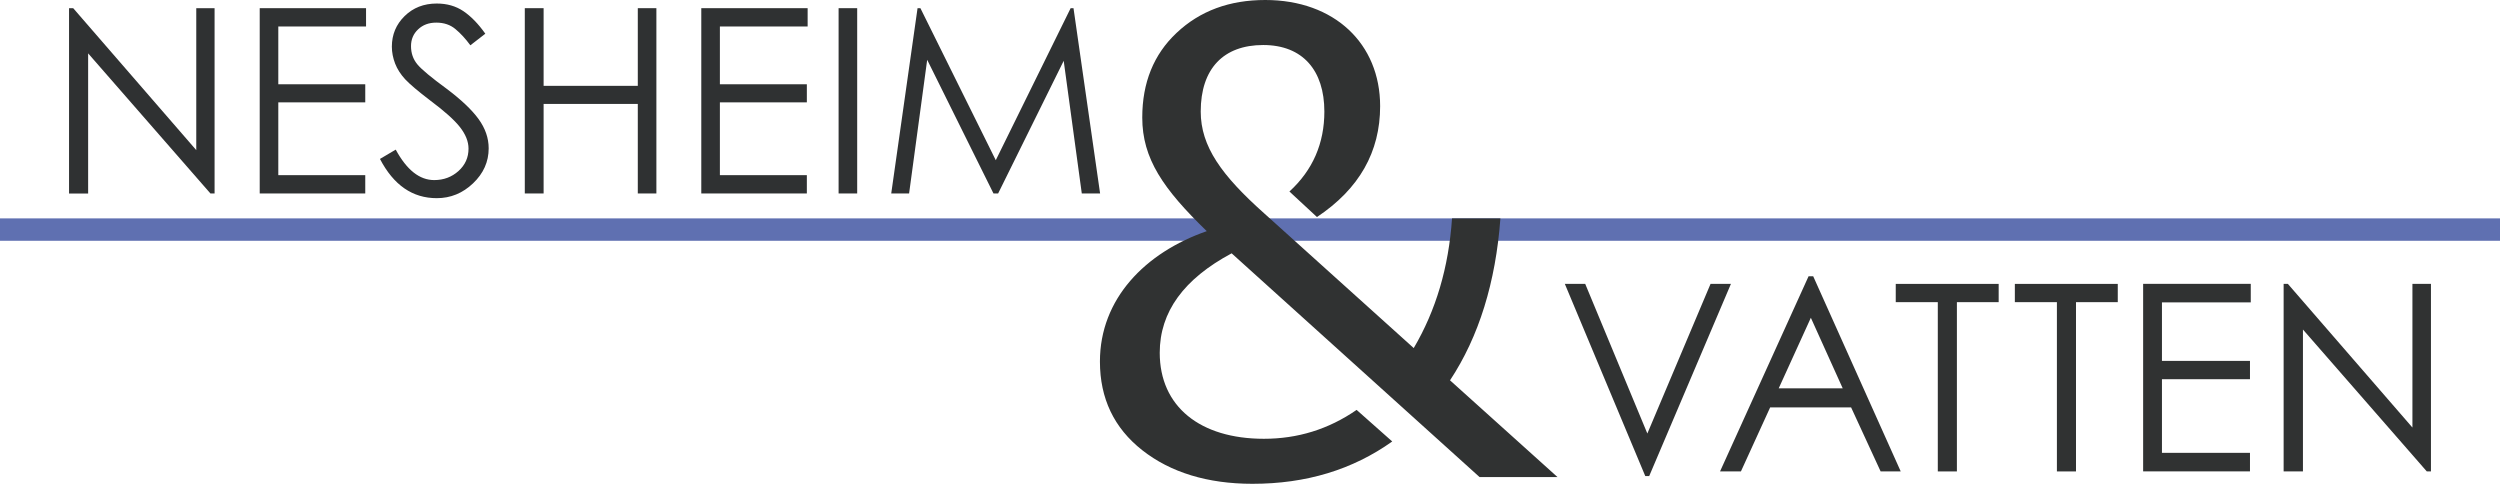
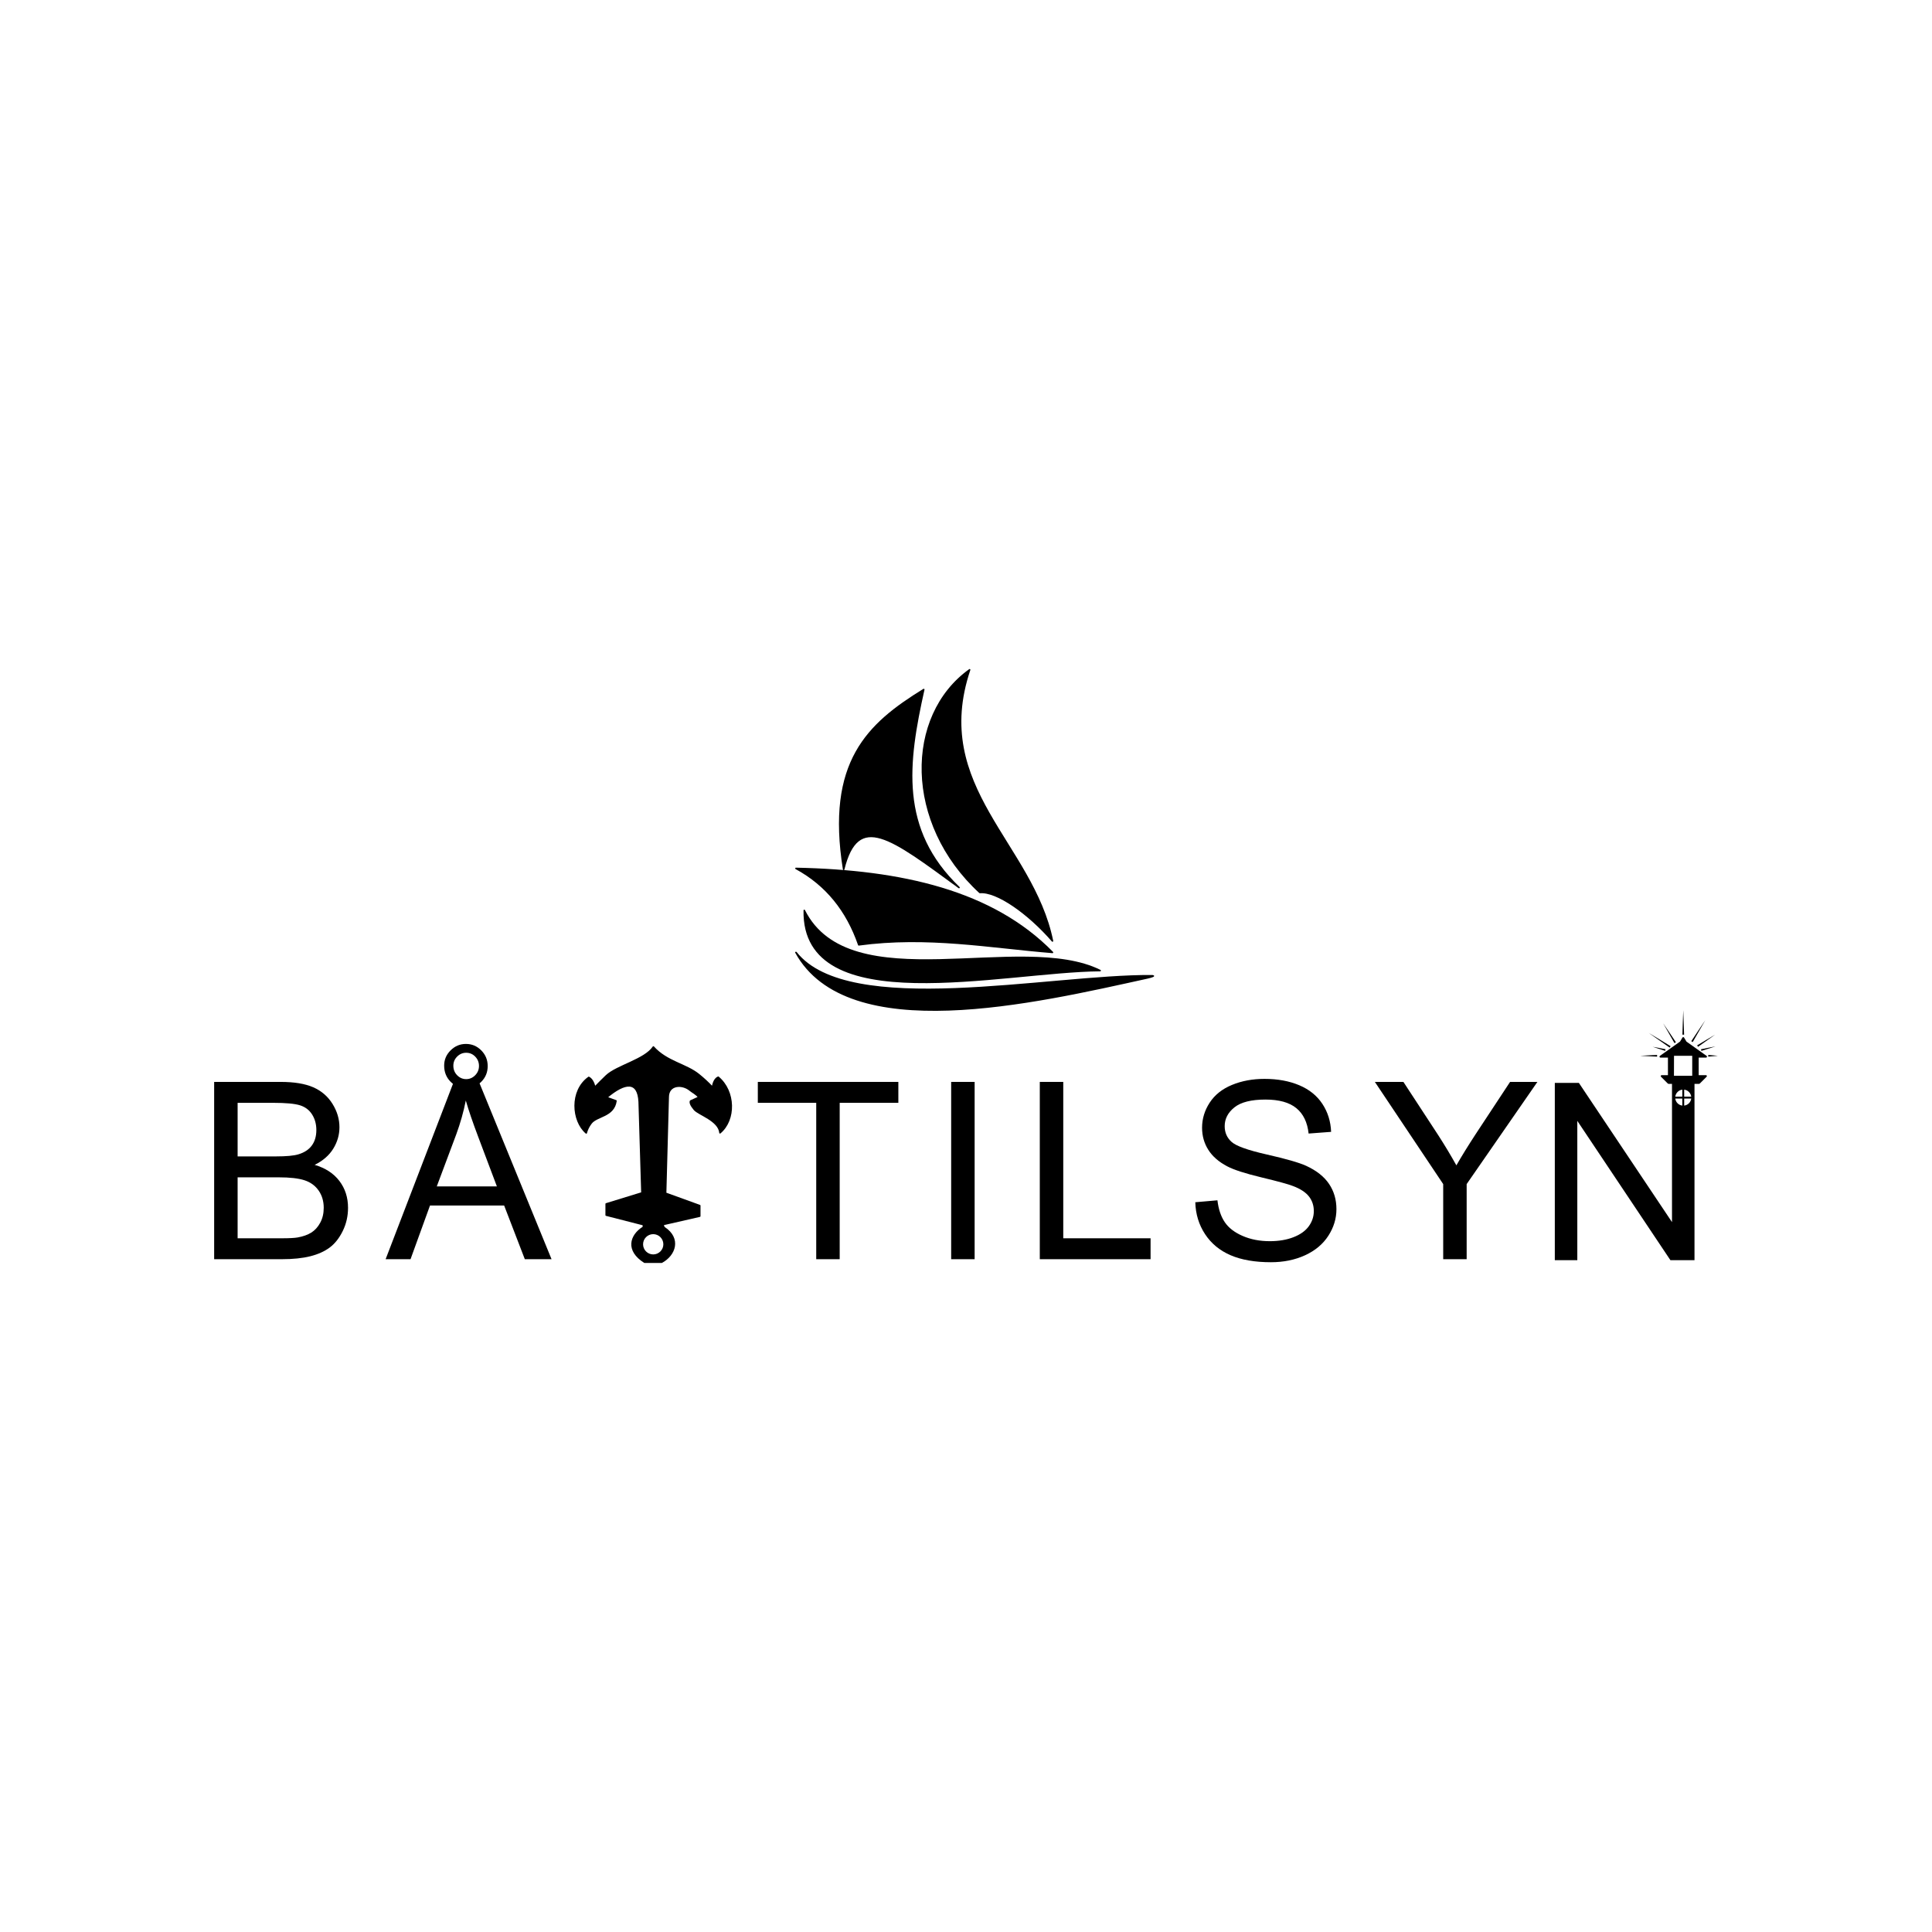
- <svg xmlns="http://www.w3.org/2000/svg" id="b" data-name="Layer 2" viewBox="0 0 446.46 86.4">
-   <defs>
-     <style>
-       .d {
-         fill: none;
-         stroke: #5f70b1;
-         stroke-width: 4px;
-       }
- 
-       .e {
-         fill: #2f3132;
-       }
- 
-       .f {
-         fill: #303232;
-       }
-     </style>
-   </defs>
-   <g id="c" data-name="Layer 1">
-     <line class="d" y1="41" x2="446.46" y2="41" />
-     <g>
-       <path class="f" d="M219.95,45.24c-8.52,4.56-12.84,10.44-12.84,17.76,0,9.6,7.2,15.36,18.6,15.36,6,0,11.52-1.68,16.56-5.16l6.36,5.64c-7.08,5.04-15.36,7.56-24.96,7.56-8.04,0-14.64-2.04-19.68-6-5.04-3.96-7.56-9.24-7.56-15.84,0-11.16,8.04-19.44,19.08-23.28-7.8-7.56-11.52-12.96-11.52-20.28,0-6.24,2.04-11.28,6.12-15.12,4.2-3.96,9.48-5.88,15.84-5.88,12.36,0,20.52,7.8,20.52,18.96,0,8.16-3.72,14.76-11.28,19.8l-4.92-4.56c4.2-3.84,6.24-8.64,6.24-14.28,0-7.32-3.84-11.88-10.92-11.88s-11.16,4.2-11.16,11.88c0,6.24,3.72,11.4,11.4,18.24l26.64,24c3.96-6.72,6.24-14.4,6.84-23.16h8.64c-.84,11.4-3.84,21.12-9,28.92l19.2,17.28h-13.92l-44.28-39.96Z" />
-       <g>
-         <path class="e" d="M12.33,34.55V1.46h.74l21.98,25.35V1.46h3.27v33.09h-.74L15.74,9.53v25.03h-3.41Z" />
-         <path class="e" d="M46.38,1.46h18.99v3.27h-15.67v10.32h15.53v3.23h-15.53v13h15.53v3.27h-18.85V1.46Z" />
-         <path class="e" d="M67.86,28.38l2.81-1.66c1.97,3.63,4.25,5.44,6.87,5.44,1.69,0,3.13-.54,4.33-1.61,1.2-1.08,1.8-2.41,1.8-4.01,0-1.26-.51-2.53-1.52-3.83-1.01-1.29-2.78-2.87-5.3-4.75-2.18-1.66-3.68-2.93-4.49-3.8-.81-.88-1.41-1.81-1.8-2.81-.38-1-.58-2-.58-3.02,0-2.15.76-3.97,2.28-5.46s3.43-2.24,5.74-2.24c1.81,0,3.4.45,4.75,1.36,1.35.91,2.66,2.25,3.92,4.03l-2.67,2.07c-.86-1.17-1.75-2.14-2.67-2.9-.92-.77-2.06-1.15-3.41-1.15s-2.4.4-3.25,1.2c-.85.8-1.27,1.8-1.27,3,0,1.26.38,2.34,1.13,3.25.75.91,2.5,2.36,5.23,4.36,2.58,1.94,4.48,3.73,5.69,5.39,1.21,1.66,1.82,3.41,1.82,5.25,0,2.4-.93,4.48-2.79,6.25-1.86,1.77-4.02,2.65-6.48,2.65-4.33,0-7.71-2.33-10.14-7Z" />
-         <path class="e" d="M93.72,1.46h3.36v13.87h16.82V1.46h3.32v33.09h-3.32v-15.99h-16.82v15.99h-3.36V1.46Z" />
-         <path class="e" d="M125.24,1.46h18.99v3.27h-15.67v10.32h15.53v3.23h-15.53v13h15.53v3.27h-18.85V1.46Z" />
-         <path class="e" d="M149.76,1.46h3.32v33.09h-3.32V1.46Z" />
-         <path class="e" d="M159.16,34.55l4.7-33.09h.51l13.46,27.15,13.37-27.15h.51l4.75,33.09h-3.27l-3.23-23.69-11.71,23.69h-.83l-11.84-23.87-3.23,23.87h-3.18Z" />
+ <svg xmlns="http://www.w3.org/2000/svg" width="100%" height="100%" viewBox="0 0 1280 1280" version="1.1" xml:space="preserve" style="fill-rule:evenodd;clip-rule:evenodd;stroke-linecap:round;stroke-linejoin:round;stroke-miterlimit:1.5;">
+   <g transform="matrix(1,0,0,1,-52.5684,70.5085)">
+     <g id="_1" transform="matrix(1.11799,0,0,1.11799,-4.38787,-295.628)">
+       <g transform="matrix(1,0,0,1,38.2786,57.6399)">
+         <path d="M139.577,889.929L139.577,784.864L178.995,784.864C187.022,784.864 193.46,785.927 198.309,788.053C203.159,790.179 206.957,793.452 209.704,797.872C212.452,802.291 213.825,806.914 213.825,811.739C213.825,816.231 212.607,820.459 210.17,824.425C207.734,828.39 204.055,831.591 199.133,834.028C205.488,835.891 210.373,839.069 213.79,843.56C217.206,848.051 218.914,853.355 218.914,859.47C218.914,864.391 217.875,868.966 215.796,873.195C213.718,877.423 211.15,880.684 208.092,882.977C205.034,885.271 201.2,887.003 196.589,888.173C191.979,889.344 186.329,889.929 179.64,889.929L139.577,889.929ZM153.481,829.011L176.2,829.011C182.363,829.011 186.783,828.605 189.458,827.793C192.994,826.742 195.658,824.998 197.449,822.561C199.241,820.124 200.137,817.067 200.137,813.388C200.137,809.9 199.301,806.83 197.628,804.178C195.956,801.527 193.567,799.711 190.462,798.732C187.356,797.752 182.029,797.262 174.48,797.262L153.481,797.262L153.481,829.011ZM153.481,877.531L179.64,877.531C184.131,877.531 187.284,877.363 189.1,877.029C192.301,876.455 194.977,875.5 197.127,874.162C199.277,872.824 201.045,870.877 202.43,868.321C203.816,865.765 204.509,862.815 204.509,859.47C204.509,855.552 203.505,852.148 201.499,849.257C199.492,846.367 196.709,844.336 193.149,843.166C189.59,841.995 184.465,841.41 177.776,841.41L153.481,841.41L153.481,877.531Z" style="fill-rule:nonzero;" />
      </g>
-       <g>
-         <path class="f" d="M279.45,50.69h3.64l11.1,26.73,11.29-26.73h3.64l-14.6,34.33h-.7l-14.37-34.33Z" />
-         <path class="f" d="M323.81,49.34l15.63,34.85h-3.59l-5.27-11.43h-14.46l-5.22,11.43h-3.73l15.81-34.85h.84ZM323.39,56.75l-5.74,12.6h11.43l-5.69-12.6Z" />
-         <path class="f" d="M338.55,53.96v-3.26h18.38v3.26h-7.46v30.23h-3.41v-30.23h-7.51Z" />
-         <path class="f" d="M359.82,53.96v-3.26h18.38v3.26h-7.46v30.23h-3.41v-30.23h-7.51Z" />
-         <path class="f" d="M382.73,50.69h19.22v3.31h-15.86v10.45h15.72v3.27h-15.72v13.15h15.72v3.31h-19.08v-33.49Z" />
-         <path class="f" d="M407.82,84.18v-33.49h.75l22.25,25.66v-25.66h3.31v33.49h-.75l-22.11-25.33v25.33h-3.45Z" />
+       <g transform="matrix(1,0,0,1,38.2786,57.6399)">
+         <path d="M241.188,889.929L281.537,784.864L296.516,784.864L339.517,889.929L323.678,889.929L311.423,858.108L267.49,858.108L255.952,889.929L241.188,889.929ZM271.504,846.785L307.123,846.785L296.158,817.688C292.813,808.849 290.329,801.586 288.704,795.901C287.366,802.637 285.479,809.326 283.042,815.968L271.504,846.785ZM275.876,775.189C275.876,771.701 277.154,768.691 279.71,766.158C282.266,763.626 285.288,762.36 288.776,762.36C292.311,762.36 295.345,763.638 297.878,766.194C300.41,768.75 301.676,771.844 301.676,775.475C301.676,779.154 300.41,782.26 297.878,784.792C295.345,787.324 292.335,788.591 288.847,788.591C285.264,788.591 282.206,787.312 279.674,784.756C277.142,782.2 275.876,779.011 275.876,775.189ZM281.322,775.26C281.322,777.506 282.075,779.393 283.58,780.922C285.085,782.451 286.865,783.215 288.919,783.215C290.974,783.215 292.753,782.451 294.258,780.922C295.763,779.393 296.516,777.554 296.516,775.404C296.516,773.254 295.775,771.414 294.294,769.885C292.813,768.356 291.021,767.592 288.919,767.592C286.865,767.592 285.085,768.344 283.58,769.849C282.075,771.354 281.322,773.158 281.322,775.26Z" style="fill-rule:nonzero;" />
+       </g>
+       <g transform="matrix(-0.485053,5.94019e-17,-5.94019e-17,-0.485053,718.064,1335.35)">
+         <path d="M565.792,841.684L520.434,852.044L520.434,864.923L562.14,880.042L558.978,997.439C558.978,1012.94 541.998,1013.93 532.363,1005.93C529.062,1003.19 524.807,1001.45 521.651,997.295L531.685,992.708C532.487,990.734 531.487,987.613 527.014,982.282C521.915,976.205 497.073,969.048 495.704,953.86C476.707,969.687 477.286,1004.64 497.854,1021.81C501.474,1020.41 503.696,1015.99 505.022,1009.62C510.066,1015.03 515.635,1020.17 521.666,1025.05C537.375,1037.77 560.663,1040.49 577.094,1058.76C587.611,1043.11 621.677,1035.81 634.668,1023.53C639.533,1018.94 643.995,1014.31 648.579,1009.68C650.154,1015.66 652.548,1019.82 656.034,1021.59C679.106,1005.25 676.307,968.219 659.13,953.7C658.032,957.817 656.07,961.816 653.241,965.557C646.23,974.829 625.487,973.604 622.776,992.921L634.129,997.05C611.352,1016.24 595.823,1017.38 594.45,991.889L591.09,880.455L634.767,867.016L634.767,853.297L588.85,841.537L565.792,841.684Z" style="stroke:black;stroke-width:1.84px;" />
+         <path d="M565.792,841.684C564.319,840.468 565.094,838.92 563.653,837.965C543.803,824.803 550.44,804.702 567.006,795.759L587.837,795.759C610.702,810.145 605.121,828.4 589.831,838.206C588.674,838.948 589.902,840.591 588.85,841.537L565.792,841.684ZM577.3,804.381C584.642,804.381 590.603,810.342 590.603,817.684C590.603,825.027 584.642,830.988 577.3,830.988C569.958,830.988 563.997,825.027 563.997,817.684C563.997,810.342 569.958,804.381 577.3,804.381Z" style="stroke:black;stroke-width:1.84px;" />
+       </g>
+       <g transform="matrix(1,0,0,1,38.2786,57.6399)">
+         <path d="M496.369,889.929L496.369,797.262L461.754,797.262L461.754,784.864L545.032,784.864L545.032,797.262L510.273,797.262L510.273,889.929L496.369,889.929Z" style="fill-rule:nonzero;" />
+       </g>
+       <g transform="matrix(1,0,0,1,38.2786,57.6399)">
+         <rect x="576.336" y="784.864" width="13.904" height="105.065" style="fill-rule:nonzero;" />
+       </g>
+       <g transform="matrix(1,0,0,1,38.2786,57.6399)">
+         <path d="M628.855,889.929L628.855,784.864L642.758,784.864L642.758,877.531L694.502,877.531L694.502,889.929L628.855,889.929Z" style="fill-rule:nonzero;" />
+       </g>
+       <g transform="matrix(1,0,0,1,38.2786,57.6399)">
+         <path d="M721.005,856.173L734.12,855.027C734.742,860.282 736.187,864.594 738.456,867.963C740.726,871.331 744.25,874.055 749.027,876.133C753.805,878.211 759.18,879.251 765.153,879.251C770.456,879.251 775.138,878.462 779.2,876.885C783.261,875.309 786.283,873.147 788.266,870.4C790.248,867.652 791.24,864.654 791.24,861.405C791.24,858.108 790.284,855.23 788.373,852.769C786.462,850.309 783.309,848.242 778.913,846.57C776.094,845.471 769.859,843.763 760.208,841.446C750.556,839.128 743.796,836.943 739.926,834.888C734.909,832.26 731.17,828.999 728.71,825.105C726.249,821.211 725.019,816.852 725.019,812.026C725.019,806.723 726.524,801.766 729.534,797.155C732.544,792.544 736.939,789.044 742.721,786.656C748.502,784.267 754.928,783.072 761.999,783.072C769.787,783.072 776.655,784.326 782.604,786.835C788.552,789.343 793.127,793.034 796.328,797.907C799.529,802.781 801.249,808.299 801.488,814.463L788.158,815.466C787.441,808.825 785.017,803.808 780.884,800.416C776.751,797.023 770.647,795.327 762.573,795.327C754.164,795.327 748.036,796.868 744.19,799.95C740.344,803.032 738.421,806.746 738.421,811.094C738.421,814.869 739.782,817.974 742.506,820.411C745.181,822.848 752.169,825.344 763.468,827.9C774.768,830.457 782.52,832.69 786.725,834.601C792.84,837.42 797.355,840.992 800.27,845.316C803.184,849.64 804.642,854.621 804.642,860.259C804.642,865.849 803.041,871.116 799.84,876.061C796.639,881.006 792.04,884.853 786.044,887.6C780.048,890.347 773.299,891.721 765.798,891.721C756.29,891.721 748.323,890.335 741.896,887.564C735.47,884.793 730.43,880.624 726.774,875.058C723.119,869.492 721.196,863.197 721.005,856.173Z" style="fill-rule:nonzero;" />
+       </g>
+       <g transform="matrix(1,0,0,1,38.2786,57.6399)">
+         <path d="M867.91,889.929L867.91,845.423L827.418,784.864L844.331,784.864L865.043,816.541C868.866,822.466 872.425,828.39 875.722,834.315C878.875,828.82 882.698,822.633 887.189,815.753L907.543,784.864L923.74,784.864L881.814,845.423L881.814,889.929L867.91,889.929Z" style="fill-rule:nonzero;" />
+       </g>
+       <g transform="matrix(1,0,0,1,571.951,-193.473)">
+         <g transform="matrix(1,0,0,1,-34.9829,-1.20887)">
+           <g transform="matrix(1,0,0,1,-100.8,117.402)">
+             <path d="M536.167,1025.44L536.167,920.376L550.429,920.376L605.613,1002.87L605.613,920.376L618.943,920.376L618.943,1025.44L604.681,1025.44L549.497,942.88L549.497,1025.44L536.167,1025.44ZM612.278,924.335C614.905,924.335 617.038,926.468 617.038,929.095C617.038,931.722 614.905,933.854 612.278,933.854C609.651,933.854 607.518,931.722 607.518,929.095C607.518,926.468 609.651,924.335 612.278,924.335Z" />
+           </g>
+           <g transform="matrix(1,0,0,1,-100.8,117.402)">
+             <path d="M612.278,924.335L612.278,933.854" style="fill:none;stroke:black;stroke-width:1.12px;" />
+           </g>
+           <g transform="matrix(1.31105e-08,1,-1,1.31105e-08,1440.57,434.218)">
+             <path d="M612.278,924.335L612.278,933.854" style="fill:none;stroke:black;stroke-width:1.12px;" />
+           </g>
+           <g transform="matrix(1,0,0,1,-95.6171,131.157)">
+             <path d="M598.586,902.584L598.581,891.059L593.59,891.059L605.613,882.51L607.095,880.052L608.564,882.51L620.6,891.059L615.682,891.059L615.682,902.584L620.527,902.584L616.49,906.621L598.361,906.621L594.324,902.584L598.586,902.584ZM601.063,890.003L612.976,890.003L612.976,902.967L601.026,902.967L601.063,890.003Z" style="stroke:black;stroke-width:1.12px;" />
+           </g>
+         </g>
+         <g transform="matrix(0.496243,0,0,1.45252,240.044,-451.78)">
+           <path d="M475.5,1005C475.66,1005 477.5,1005 477.5,1005L476.5,995C476.5,995 475.34,1005 475.5,1005Z" />
+         </g>
+         <g transform="matrix(0.421636,0.261687,-0.790101,1.27303,1074.82,-391.983)">
+           <path d="M475.5,1005C475.66,1005 477.5,1005 477.5,1005L476.5,995C476.5,995 475.34,1005 475.5,1005Z" />
+         </g>
+         <g transform="matrix(0.270797,0.415844,-1.03605,0.674671,1397.19,138.552)">
+           <path d="M475.5,1005C475.66,1005 477.5,1005 477.5,1005L476.5,995C476.5,995 475.34,1005 475.5,1005Z" />
+         </g>
+         <g transform="matrix(1.44316e-17,0.496243,-0.568561,-1.09393e-16,1062.72,784.044)">
+           <path d="M475.5,1005C475.66,1005 477.5,1005 477.5,1005L476.5,995C476.5,995 475.34,1005 475.5,1005Z" />
+         </g>
+         <g transform="matrix(-2.32782e-18,0.496243,0.999898,-8.29814e-17,-543.899,784.044)">
+           <path d="M475.5,1005C475.66,1005 477.5,1005 477.5,1005L476.5,995C476.5,995 475.34,1005 475.5,1005Z" />
+         </g>
+         <g transform="matrix(-0.123055,0.480744,0.749924,0.191956,-229.163,595.101)">
+           <path d="M475.5,1005C475.66,1005 477.5,1005 477.5,1005L476.5,995C476.5,995 475.34,1005 475.5,1005Z" />
+         </g>
+         <g transform="matrix(0.123055,0.480744,-0.849914,0.21755,1282.65,569.402)">
+           <path d="M475.5,1005C475.66,1005 477.5,1005 477.5,1005L476.5,995C476.5,995 475.34,1005 475.5,1005Z" />
+         </g>
+         <g transform="matrix(-0.270797,0.415844,1.27259,0.828706,-681.19,-15.7728)">
+           <path d="M475.5,1005C475.66,1005 477.5,1005 477.5,1005L476.5,995C476.5,995 475.34,1005 475.5,1005Z" />
+         </g>
+         <g transform="matrix(-0.421636,0.261687,0.711974,1.14715,-42.9092,-264.842)">
+           <path d="M475.5,1005C475.66,1005 477.5,1005 477.5,1005L476.5,995C476.5,995 475.34,1005 475.5,1005Z" />
+         </g>
+       </g>
+     </g>
+     <g transform="matrix(1.14599,0,0,1.14599,76.0203,-319.064)">
+       <path d="M513.578,615.524C481.224,635.46 457.341,657.304 467.275,719.528C475.575,686.064 494.518,701.164 533.971,730.004C498.974,696.395 504.07,658.034 513.578,615.524Z" style="stroke:black;stroke-width:0.87px;" />
+       <path d="M546.003,732.871C502.476,692.849 502.982,630.716 540.097,604.109C517.179,672.028 576.504,704.545 588,760.914C573.955,744.745 555.767,732.019 546.003,732.871Z" style="stroke:black;stroke-width:0.87px;" />
+       <path d="M439.696,718.947C500.865,720.19 553.268,732.052 588,767.507C551.93,764.571 515.599,757.75 476.006,763.132C469.112,743.195 457.09,728.385 439.696,718.947Z" style="stroke:black;stroke-width:0.87px;" />
+       <path d="M444.508,743.227C443.348,807.251 559.554,778.444 615.561,778.006C569.918,755.312 470.903,795.813 444.508,743.227Z" style="stroke:black;stroke-width:0.87px;" />
+       <g transform="matrix(1.24788,0,0,1,-134.649,20.5614)">
+         <path d="M460.257,746.945C484.311,801.539 570.882,776.07 622.967,761.755C625.281,761.119 626.804,760.402 625.072,760.385C577.529,759.935 484.603,785.465 460.257,746.945Z" style="stroke:black;stroke-width:0.77px;" />
      </g>
    </g>
  </g>
</svg>
